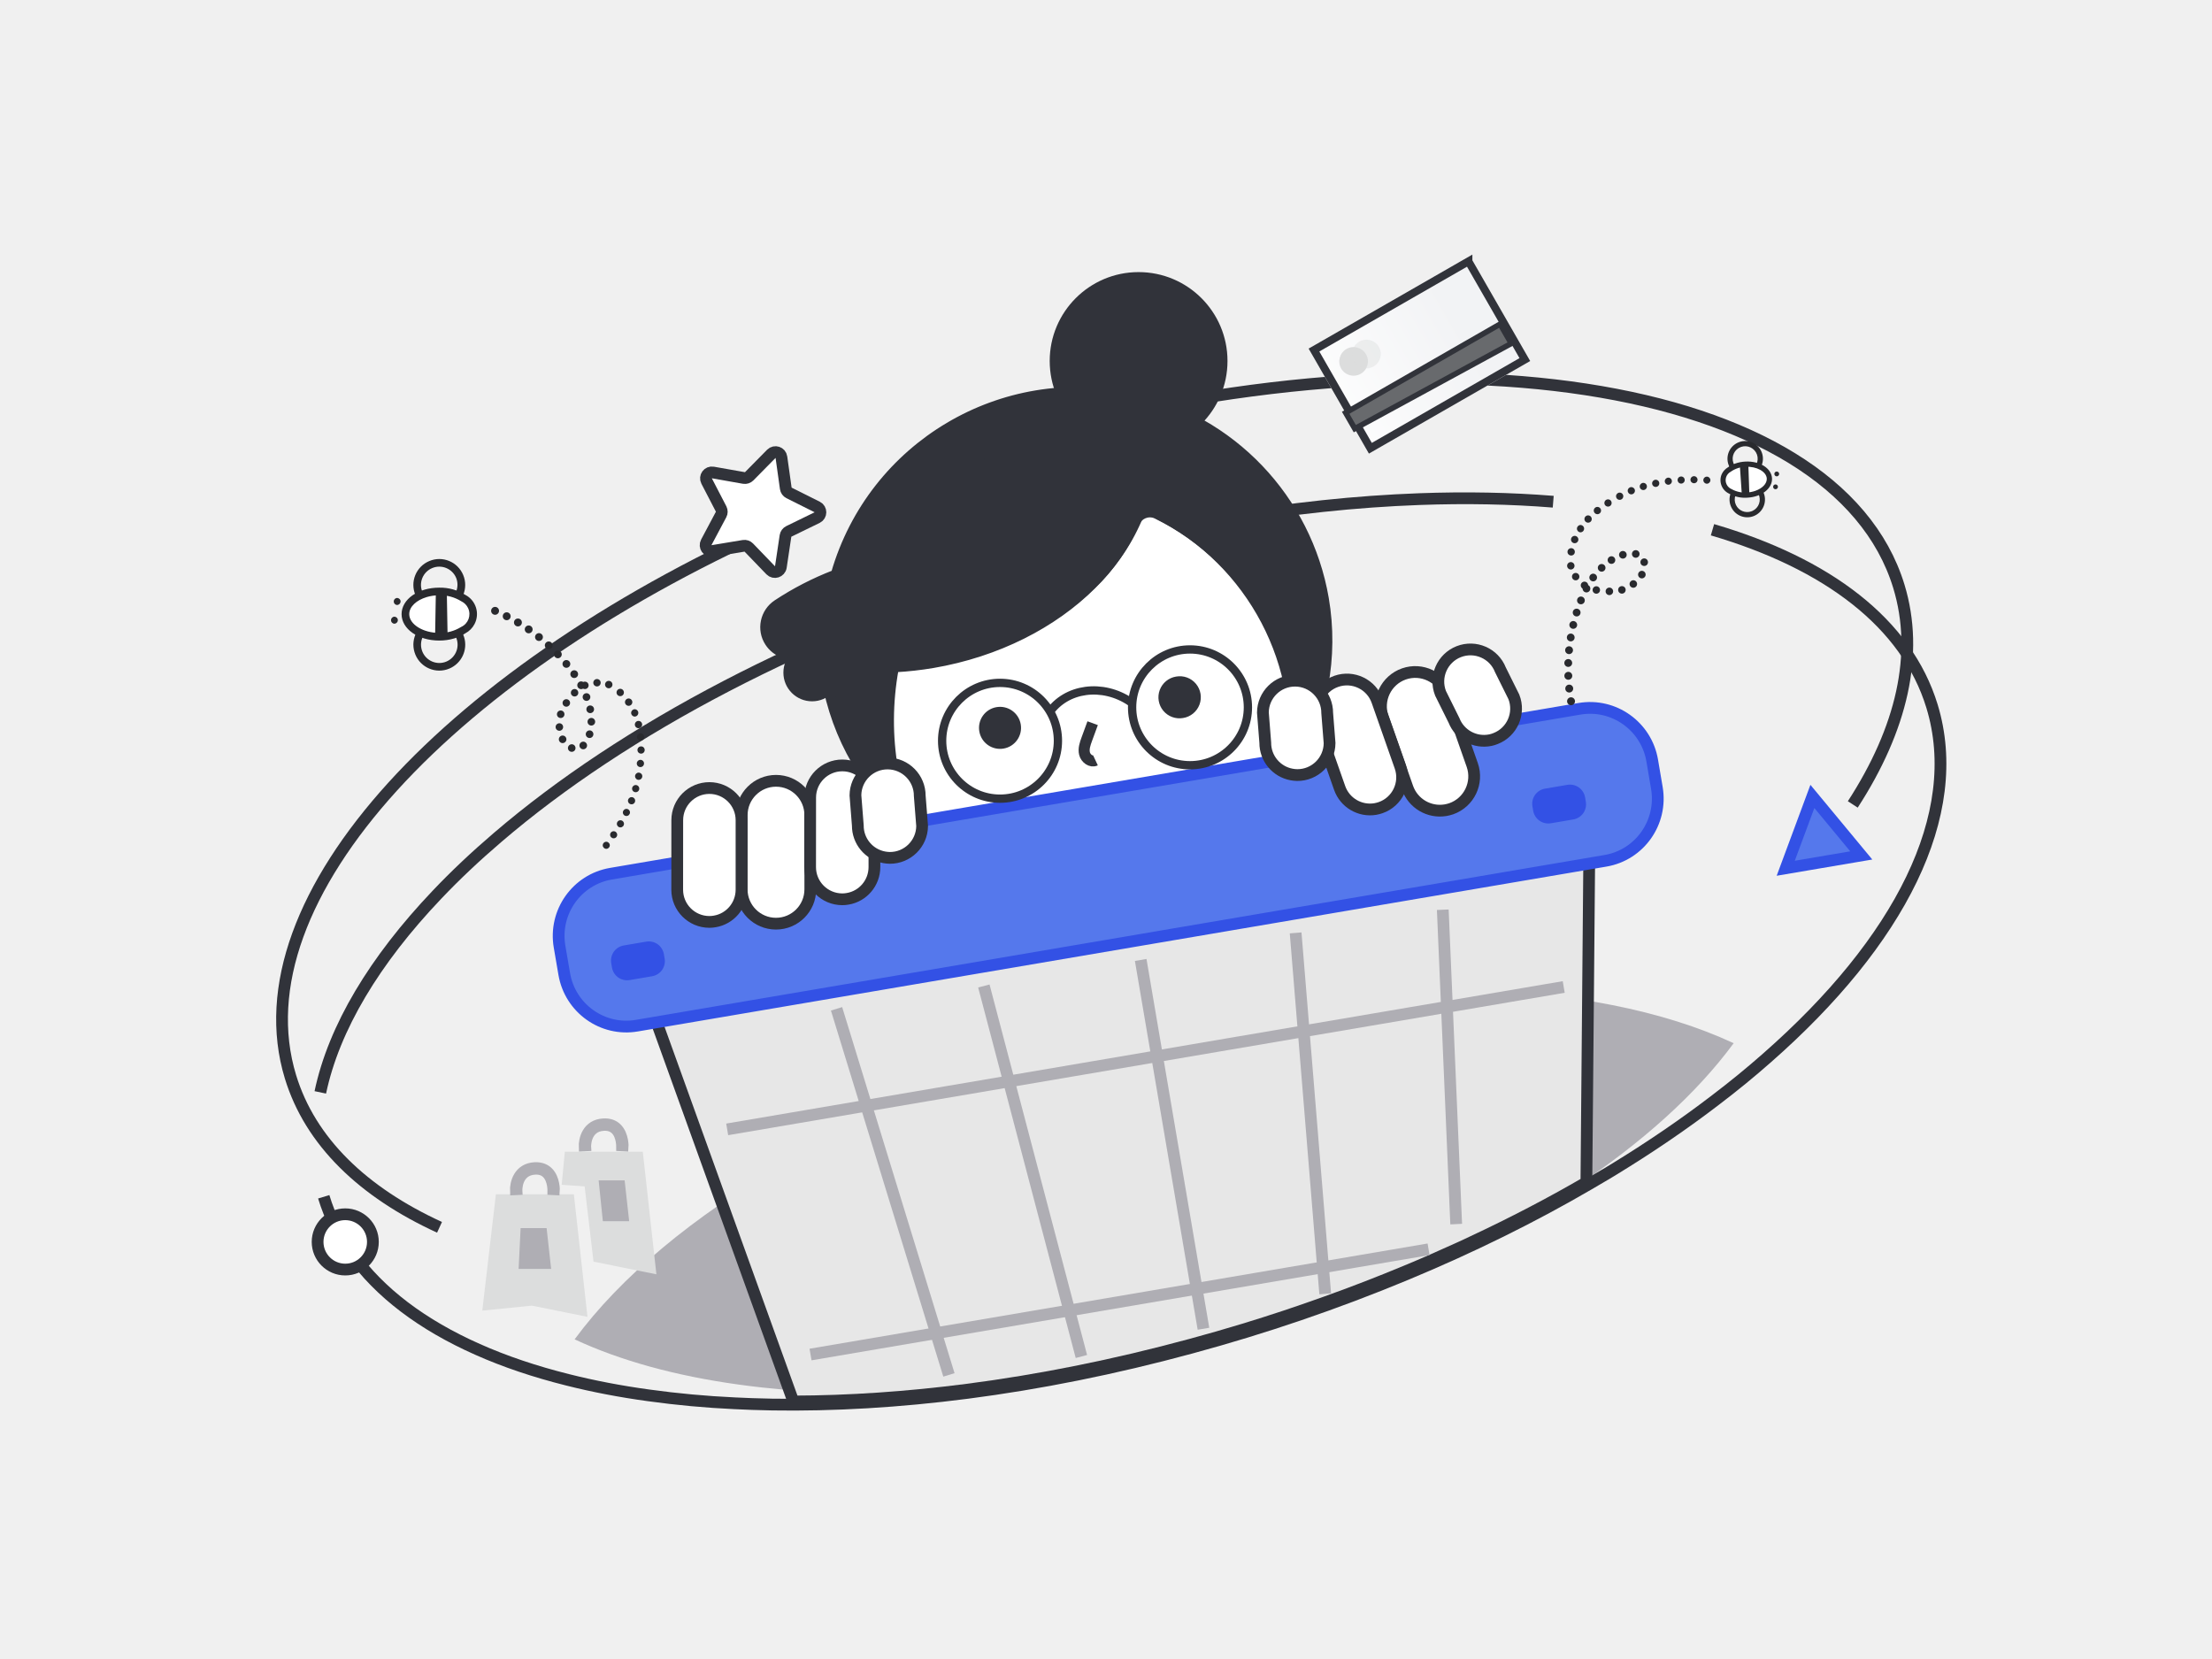
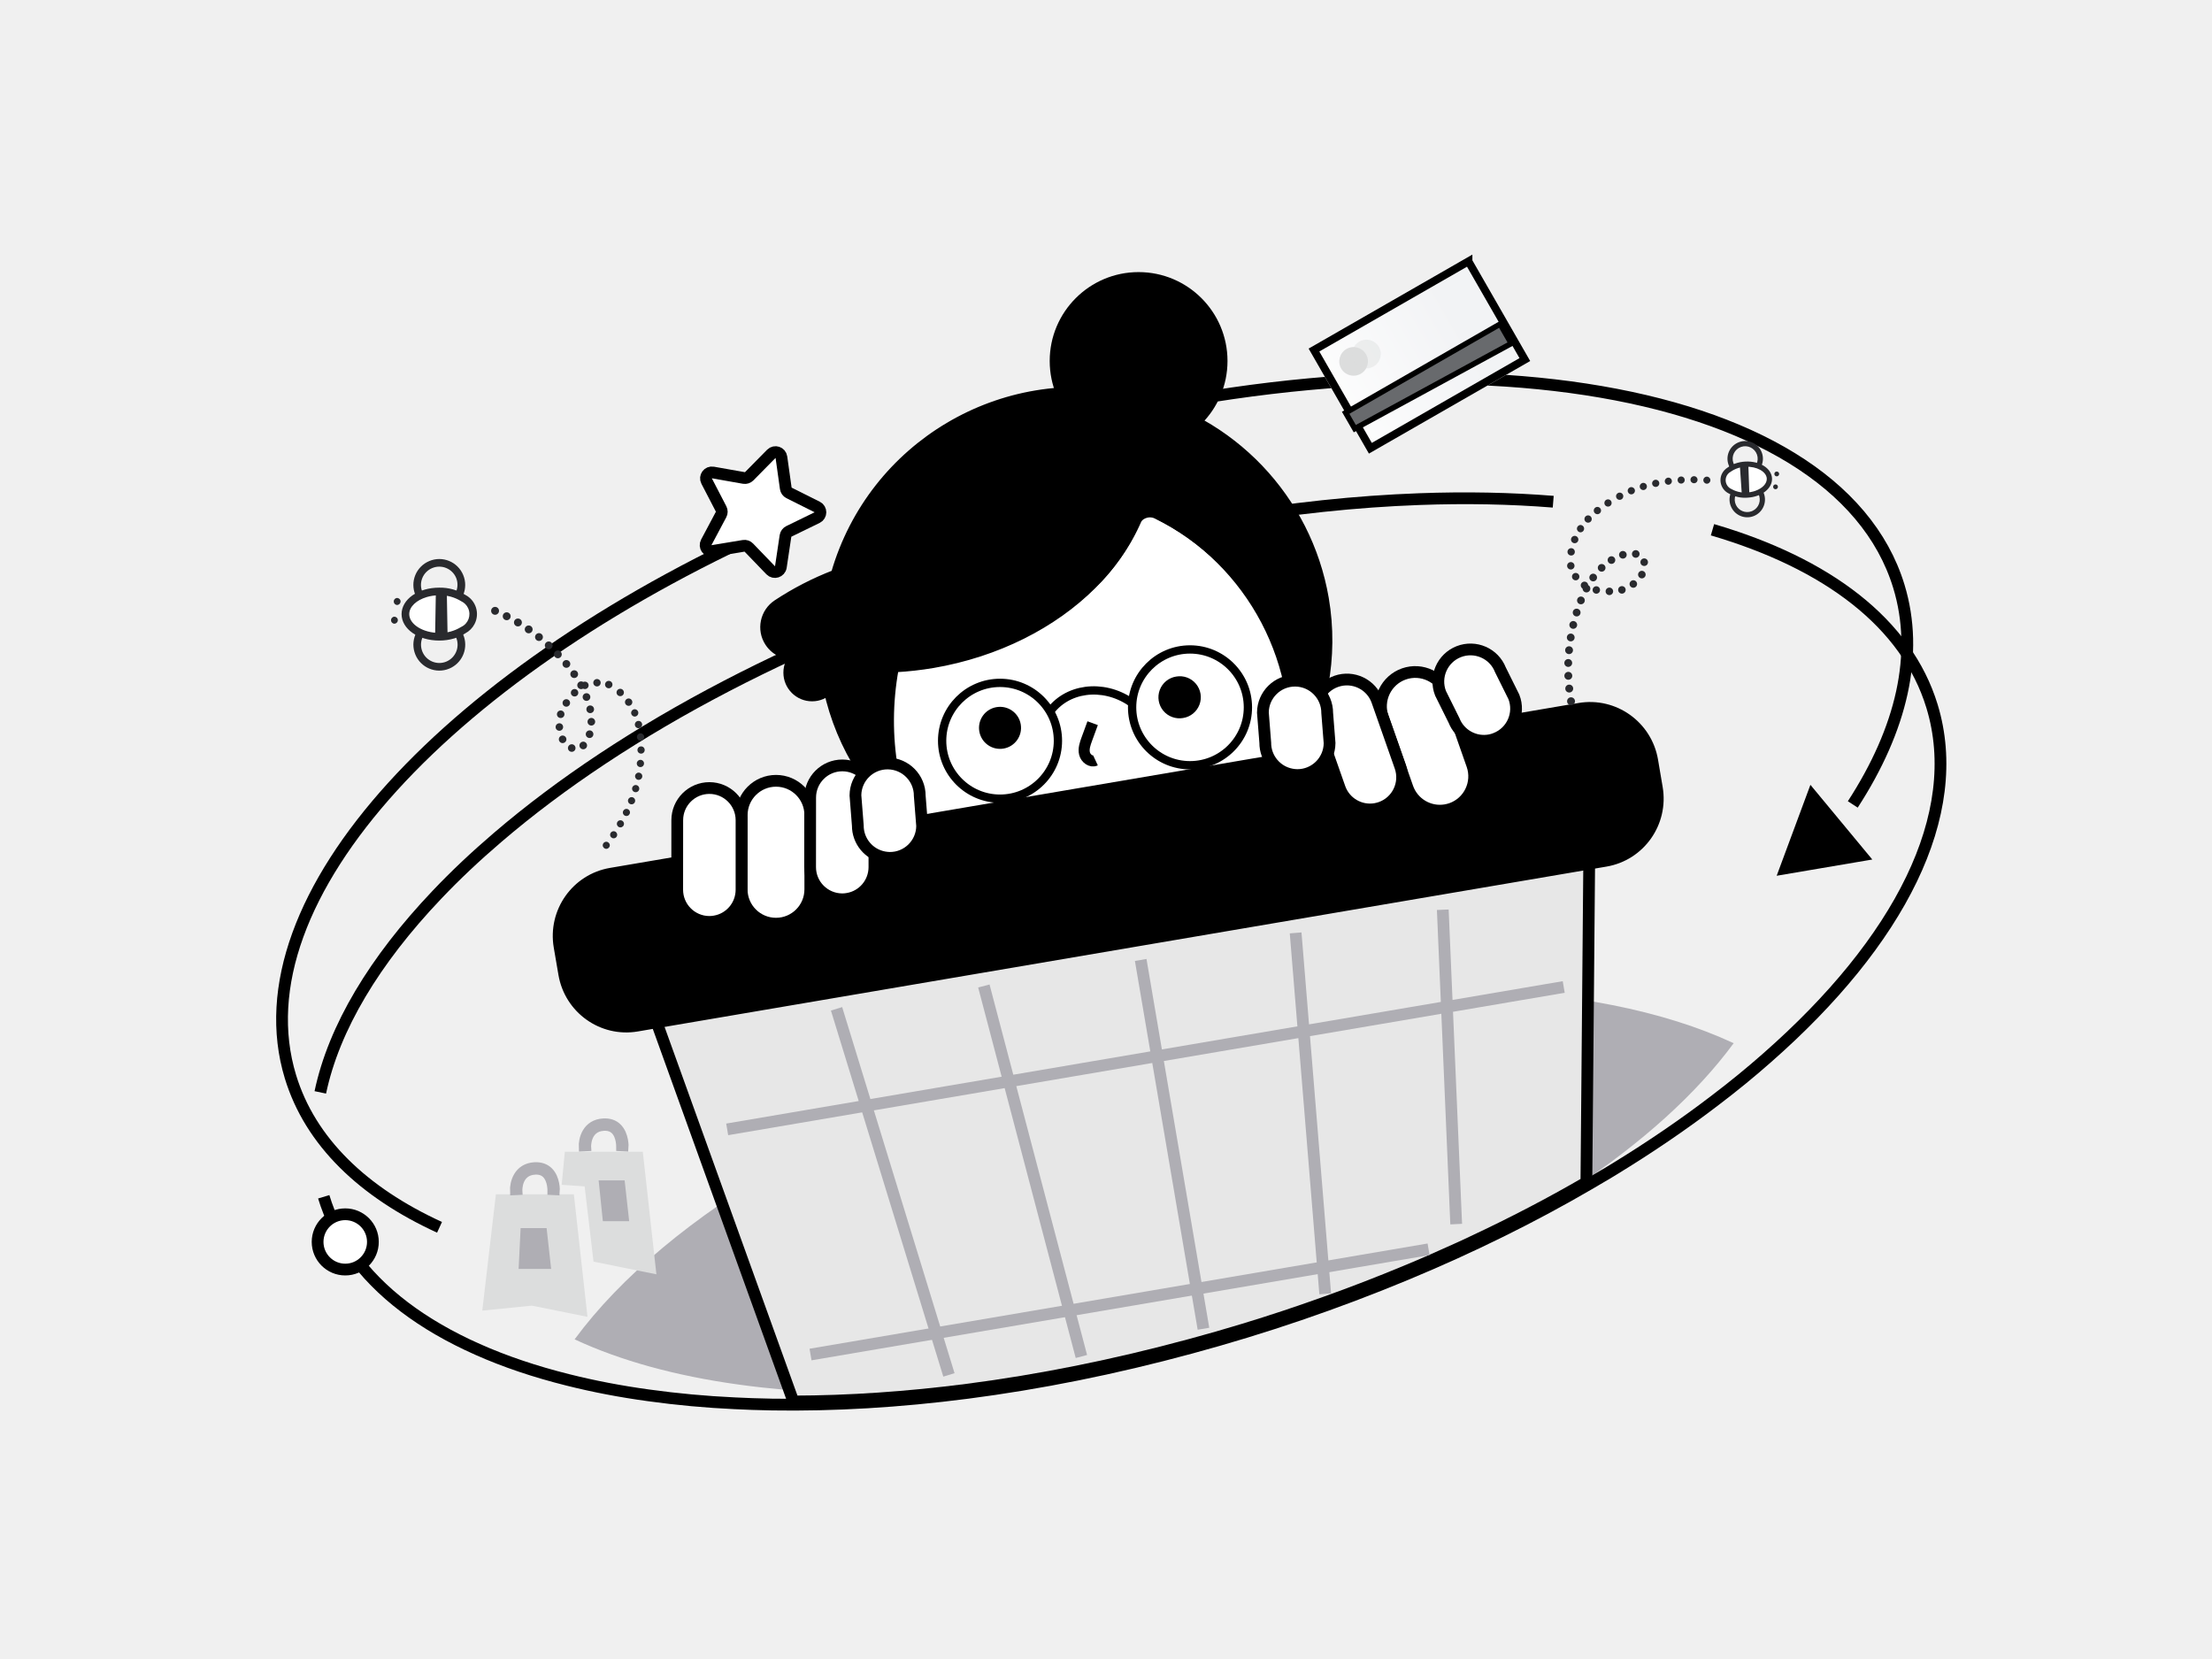
<svg xmlns="http://www.w3.org/2000/svg" viewBox="0 0 400 300" fill="none">
  <path fill-rule="evenodd" clip-rule="evenodd" d="M166.771 251.675c-5.22.25-10.3.3-15.23.15-4.73-.13-9.31-.44-13.71-.92-1.47-.16-2.9-.34-4.33-.54-11.33-1.57-21.35-4.32-29.59-8.17 16.53-22.49 52.69-44.01 97.47-55.45 44.79-11.44 86.83-9.9 112.12 1.9-6.65 9.05-16.47 17.95-28.77 26.09-3.69 2.45-7.62 4.84-11.75 7.13-5.24 2.92-10.8 5.7-16.66 8.31-12.27 5.49-25.84 10.23-40.29 13.92-17.07 4.36-33.76 6.84-49.26 7.58Z" fill="#AFAEB4" />
  <path fill-rule="evenodd" clip-rule="evenodd" d="M266.27 224.554c-.97.47-1.95.92-2.94 1.36-2.96 1.35-5.97 2.67-9.04 3.94-4.76 1.98-9.65 3.88-14.65 5.66-4.79 1.72-9.68 3.35-14.67 4.87-3.23.98-6.45 1.91-9.65 2.77-13.8 3.75-27.36 6.45-40.38 8.14-10.93 1.41-21.49 2.12-31.48 2.14l-27.17-75.38c-1.73-4.8 2.93-9.79 10.43-11.07l147.21-25.06c7.51-1.28 13.56 1.9 13.51 6.99l-.57 64.9c-6.49 3.77-13.37 7.36-20.6 10.74Z" fill="#E7E7E7" />
-   <path d="M263.33 225.914c.99-.44 1.97-.89 2.94-1.36 7.23-3.38 14.11-6.97 20.6-10.74l.57-64.9c.05-5.09-6-8.27-13.51-6.99l-147.21 25.06c-7.5 1.28-12.16 6.27-10.43 11.07l27.17 75.38c9.99-.02 20.55-.73 31.48-2.14 13.02-1.69 26.58-4.39 40.38-8.14 3.2-.86 6.42-1.79 9.65-2.77 4.99-1.52 9.88-3.15 14.67-4.87 5-1.78 9.89-3.68 14.65-5.66 3.07-1.27 6.08-2.59 9.04-3.94Z" stroke="#31333A" stroke-width="2.126" />
+   <path d="M263.33 225.914c.99-.44 1.97-.89 2.94-1.36 7.23-3.38 14.11-6.97 20.6-10.74l.57-64.9c.05-5.09-6-8.27-13.51-6.99l-147.21 25.06c-7.5 1.28-12.16 6.27-10.43 11.07l27.17 75.38c9.99-.02 20.55-.73 31.48-2.14 13.02-1.69 26.58-4.39 40.38-8.14 3.2-.86 6.42-1.79 9.65-2.77 4.99-1.52 9.88-3.15 14.67-4.87 5-1.78 9.89-3.68 14.65-5.66 3.07-1.27 6.08-2.59 9.04-3.94Z" stroke="#000000" stroke-width="2.126" />
  <path d="m151.275 182.426 20.32 66.2M263.331 221.358l-.04-.79-2.39-56.06M177.911 178.296l17.64 67M239.641 233.967l-.51-6.19-4.84-59.08M206.275 173.59l11.35 66.69M131.5 204.227l151.27-25.75" stroke="#AFAEB4" stroke-width="2.126" />
  <path d="m258.331 225.912-19.2 3.27-92.56 15.76" stroke="#AFAEB4" stroke-width="2.126" />
-   <path d="M176.931 81.466c.75-.22 1.49-.45 2.24-.67 79.45-23.62 152.7-12.48 164.2 25.22 3.74 12.27.49 25.85-8.33 39.45M79.48 221.936c-13.84-6.34-23.37-15.49-26.95-27.21-9.88-32.4 29.02-73.97 90.37-100.73" stroke="#31333A" stroke-width="2.126" />
-   <path d="M57.922 197.536c2.46-11.69 9.82-23.9 21.1-35.75 3.31-3.49 6.98-6.95 10.96-10.35 11.4-9.77 25.39-19.07 41.38-27.38 15.5-8.07 32.87-15.19 51.57-20.9 25.8-7.87 51.01-12.07 73.72-12.9 8.45-.31 16.55-.15 24.22.47M309.672 95.797c20.71 6.07 35.11 16.87 39.7 31.91 5.98 19.62-5.91 42.59-29.84 63.59-2.9 2.56-5.99 5.09-9.24 7.56-5.7 4.37-11.91 8.61-18.58 12.68l-1.44.87-.03.01c-.96.58-1.93 1.15-2.92 1.72-10.1 5.89-21.17 11.37-33.03 16.3a316.644 316.644 0 0 1-38.97 13.3c-13.8 3.75-27.36 6.45-40.38 8.14-12.36 1.6-24.24 2.29-35.37 2.11-.12 0-.23 0-.34-.01-2.16-.04-4.3-.11-6.4-.22a170.912 170.912 0 0 1-15.52-1.43c-5.13-.7-10.02-1.64-14.63-2.8-5.92-1.48-11.4-3.32-16.33-5.52-9.94-4.41-17.73-10.23-22.78-17.38-2.22-3.15-3.92-6.55-5.03-10.21" stroke="#31333A" stroke-width="2.126" />
-   <path fill-rule="evenodd" clip-rule="evenodd" d="m336.577 154.688-13.66 2.32 4.82-12.99 8.84 10.67Z" fill="#5578EC" />
-   <path d="m322.917 157.008 13.66-2.32-8.84-10.67-4.82 12.99Z" stroke="#3351E5" stroke-width="2.126" />
+   <path d="M176.931 81.466c.75-.22 1.49-.45 2.24-.67 79.45-23.62 152.7-12.48 164.2 25.22 3.74 12.27.49 25.85-8.33 39.45M79.48 221.936c-13.84-6.34-23.37-15.49-26.95-27.21-9.88-32.4 29.02-73.97 90.37-100.73" stroke="#000000" stroke-width="2.126" />
+   <path d="M57.922 197.536c2.46-11.69 9.82-23.9 21.1-35.75 3.31-3.49 6.98-6.95 10.96-10.35 11.4-9.77 25.39-19.07 41.38-27.38 15.5-8.07 32.87-15.19 51.57-20.9 25.8-7.87 51.01-12.07 73.72-12.9 8.45-.31 16.55-.15 24.22.47M309.672 95.797c20.71 6.07 35.11 16.87 39.7 31.91 5.98 19.62-5.91 42.59-29.84 63.59-2.9 2.56-5.99 5.09-9.24 7.56-5.7 4.37-11.91 8.61-18.58 12.68l-1.44.87-.03.01c-.96.58-1.93 1.15-2.92 1.72-10.1 5.89-21.17 11.37-33.03 16.3a316.644 316.644 0 0 1-38.97 13.3c-13.8 3.75-27.36 6.45-40.38 8.14-12.36 1.6-24.24 2.29-35.37 2.11-.12 0-.23 0-.34-.01-2.16-.04-4.3-.11-6.4-.22a170.912 170.912 0 0 1-15.52-1.43c-5.13-.7-10.02-1.64-14.63-2.8-5.92-1.48-11.4-3.32-16.33-5.52-9.94-4.41-17.73-10.23-22.78-17.38-2.22-3.15-3.92-6.55-5.03-10.21" stroke="#000000" stroke-width="2.126" />
+   <path fill-rule="evenodd" clip-rule="evenodd" d="m336.577 154.688-13.66 2.32 4.82-12.99 8.84 10.67Z" fill="#000" />
+   <path d="m322.917 157.008 13.66-2.32-8.84-10.67-4.82 12.99Z" stroke="#000000" stroke-width="2.126" />
  <path fill-rule="evenodd" clip-rule="evenodd" d="M142.644 96.093c-.32.16-.54.46-.6.81l-.84 5.62c-.14.89-1.23 1.23-1.85.59l-3.94-4.09c-.25-.26-.6-.38-.95-.32l-5.61.93c-.89.15-1.55-.78-1.13-1.57l2.67-5.02c.17-.31.17-.68.01-1l-2.62-5.05c-.41-.79.26-1.71 1.14-1.55l5.6.99c.35.06.71-.06.96-.31l3.99-4.05c.63-.63 1.71-.28 1.83.61l.79 5.63c.05.35.27.66.59.82l5.08 2.54c.8.4.79 1.54-.01 1.93l-5.11 2.49Z" fill="#fff" />
-   <path d="M142.044 96.903c.06-.35.28-.65.6-.81l5.11-2.49c.8-.39.81-1.53.01-1.93l-5.08-2.54c-.32-.16-.54-.47-.59-.82l-.79-5.63c-.12-.89-1.2-1.24-1.83-.61l-3.99 4.05c-.25.25-.61.37-.96.31l-5.6-.99c-.88-.16-1.55.76-1.14 1.55l2.62 5.05c.16.32.16.69-.01 1l-2.67 5.02c-.42.79.24 1.72 1.13 1.57l5.61-.93c.35-.06.7.06.95.32l3.94 4.09c.62.64 1.71.3 1.85-.59l.84-5.62Z" stroke="#31333A" stroke-width="2.126" />
+   <path d="M142.044 96.903c.06-.35.28-.65.6-.81l5.11-2.49c.8-.39.81-1.53.01-1.93l-5.08-2.54c-.32-.16-.54-.47-.59-.82l-.79-5.63c-.12-.89-1.2-1.24-1.83-.61l-3.99 4.05c-.25.25-.61.37-.96.31l-5.6-.99c-.88-.16-1.55.76-1.14 1.55l2.62 5.05c.16.32.16.69-.01 1l-2.67 5.02c-.42.79.24 1.72 1.13 1.57l5.61-.93c.35-.06.7.06.95.32l3.94 4.09c.62.64 1.71.3 1.85-.59l.84-5.62Z" stroke="#000000" stroke-width="2.126" />
  <path fill-rule="evenodd" clip-rule="evenodd" d="M62.432 219.577c-2.76 0-5 2.24-5 5s2.24 5 5 5 5-2.24 5-5-2.24-5-5-5Z" fill="#fff" />
-   <path d="M62.432 219.577c-2.76 0-5 2.24-5 5s2.24 5 5 5 5-2.24 5-5-2.24-5-5-5Z" stroke="#31333A" stroke-width="2.126" />
+   <path d="M62.432 219.577c-2.76 0-5 2.24-5 5s2.24 5 5 5 5-2.24 5-5-2.24-5-5-5Z" stroke="#000000" stroke-width="2.126" />
  <path fill-rule="evenodd" clip-rule="evenodd" d="M205.859 92.823c.01-.04.02-.06.04-.1.33-.73 1.2-1.04 1.94-.7 17.56 8.05 28.06 26.36 26.15 45.55-6.09 11.18-17.65 19.75-31.93 22.18-3.82.65-7.59.82-11.26.56-.56-.04-1.11-.09-1.66-.15-.04 0-.09-.01-.13-.01-10.15-1.22-19.46-5.83-26.54-12.81-.1-.1-.19-.2-.28-.29-4.95-5.29-8.41-11.89-9.68-19.35a37 37 0 0 1-.49-7.69c5.5.63 11.06.47 16.52-.48 11.82-2.02 21.98-7.29 28.99-14.26 3.62-3.52 6.46-7.76 8.33-12.45Z" fill="#fff" />
-   <path d="M205.899 92.723c-.02.04-.03.06-.04.1a35.928 35.928 0 0 1-8.33 12.45c-7.01 6.97-17.17 12.24-28.99 14.26-5.46.95-11.02 1.11-16.52.48a37 37 0 0 0 .49 7.69c1.27 7.46 4.73 14.06 9.68 19.35.09.09.18.19.28.29 7.08 6.98 16.39 11.59 26.54 12.81.04 0 .09.01.13.01.55.06 1.1.11 1.66.15 3.67.26 7.44.09 11.26-.56 14.28-2.43 25.84-11 31.93-22.18 1.91-19.19-8.59-37.5-26.15-45.55-.74-.34-1.61-.03-1.94.7Z" stroke="#31333A" stroke-width="2.126" />
-   <path fill-rule="evenodd" clip-rule="evenodd" d="M209.077 93.33c-.05-.02-.089-.05-.139-.07a2.577 2.577 0 0 0-3.371 1.37 36.3 36.3 0 0 1-7.92 11.42c-7.01 6.97-17.16 12.25-28.97 14.26-2.219.37-4.45.62-6.69.75a51.939 51.939 0 0 0-.09 18.02c.64 3.77 1.69 7.46 3.13 11.01a45.004 45.004 0 0 1-16-27.44c-.13-.79-.24-1.58-.33-2.38-1.12-.2-2.23-.43-3.31-.7-1.32-.33-2.61-.71-3.87-1.14a5.323 5.323 0 0 1-2.67-2.1c-1.61-2.45-.92-5.75 1.53-7.36 3.27-2.16 6.77-3.96 10.42-5.37 6.74-23.24 30.361-37.26 53.981-32.04 18.04 3.96 31.88 18.45 35.009 36.64a44.97 44.97 0 0 1-5.71 30.65c2.081-18.92-7.919-37.12-25-45.52Z" fill="#31333A" />
-   <path d="M208.938 93.26c.05.02.089.05.139.07 17.08 8.4 27.08 26.6 25 45.52a44.97 44.97 0 0 0 5.71-30.65c-3.13-18.19-16.969-32.68-35.009-36.64-23.62-5.22-47.241 8.8-53.981 32.04a54.638 54.638 0 0 0-10.42 5.37c-2.45 1.61-3.14 4.91-1.53 7.36.64.98 1.58 1.71 2.67 2.1 1.26.43 2.55.81 3.87 1.14 1.08.27 2.19.5 3.31.7.09.8.2 1.59.33 2.38a45.004 45.004 0 0 0 16 27.44 52.794 52.794 0 0 1-3.13-11.01c-1.02-5.96-.99-12.06.09-18.02 2.24-.13 4.47-.38 6.69-.75 11.811-2.01 21.96-7.29 28.97-14.26 3.35-3.26 6.04-7.14 7.92-11.42a2.577 2.577 0 0 1 3.371-1.37Z" stroke="#31333A" />
-   <path d="M198.634 149.629c-.2-1.17.79-2.32 2.22-2.56 1.42-.25 2.74.51 2.94 1.68" stroke="#31333A" stroke-width="2.126" />
-   <path d="M188.666 81.06c-23.669 4.029-39.855 24.911-36.156 46.639 3.698 21.727 25.881 36.078 49.55 32.049 23.67-4.029 39.855-24.911 36.157-46.638-3.699-21.728-25.881-36.079-49.551-32.05Z" stroke="#31333A" stroke-width="2.126" />
-   <path fill-rule="evenodd" clip-rule="evenodd" d="M213.951 129.837a3.8 3.8 0 1 0-1.275-7.492 3.8 3.8 0 1 0 1.275 7.492ZM181.474 135.365a3.798 3.798 0 0 0 3.108-4.383 3.799 3.799 0 0 0-4.384-3.109 3.798 3.798 0 0 0-3.108 4.384 3.797 3.797 0 0 0 4.384 3.108Z" fill="#31333A" />
-   <path d="m197.586 130.776-1.06 2.89c-.31.84-.62 1.74-.41 2.6.21.87 1.17 1.61 1.98 1.23" stroke="#31333A" stroke-width="2" />
-   <path fill-rule="evenodd" clip-rule="evenodd" d="m290.313 155.661-175.15 29.81c-6.19 1.06-12.07-3.13-13.13-9.35l-.85-4.96c-1.05-6.22 3.11-12.12 9.31-13.17l175.14-29.82c6.2-1.05 12.08 3.14 13.14 9.36l.84 4.95c1.06 6.23-3.1 12.13-9.3 13.18Z" fill="#5578EC" />
-   <path d="m115.163 185.471 175.15-29.81c6.2-1.05 10.36-6.95 9.3-13.18l-.84-4.95c-1.06-6.22-6.94-10.41-13.14-9.36l-175.14 29.82c-6.2 1.05-10.36 6.95-9.31 13.17l.85 4.96c1.06 6.22 6.94 10.41 13.13 9.35Z" stroke="#3351E5" stroke-width="2.126" />
+   <path d="M205.899 92.723c-.02.04-.03.06-.04.1a35.928 35.928 0 0 1-8.33 12.45c-7.01 6.97-17.17 12.24-28.99 14.26-5.46.95-11.02 1.11-16.52.48a37 37 0 0 0 .49 7.69c1.27 7.46 4.73 14.06 9.68 19.35.09.09.18.19.28.29 7.08 6.98 16.39 11.59 26.54 12.81.04 0 .09.01.13.01.55.06 1.1.11 1.66.15 3.67.26 7.44.09 11.26-.56 14.28-2.43 25.84-11 31.93-22.18 1.91-19.19-8.59-37.5-26.15-45.55-.74-.34-1.61-.03-1.94.7Z" stroke="#000000" stroke-width="2.126" />
+   <path fill-rule="evenodd" clip-rule="evenodd" d="M209.077 93.33c-.05-.02-.089-.05-.139-.07a2.577 2.577 0 0 0-3.371 1.37 36.3 36.3 0 0 1-7.92 11.42c-7.01 6.97-17.16 12.25-28.97 14.26-2.219.37-4.45.62-6.69.75a51.939 51.939 0 0 0-.09 18.02c.64 3.77 1.69 7.46 3.13 11.01a45.004 45.004 0 0 1-16-27.44c-.13-.79-.24-1.58-.33-2.38-1.12-.2-2.23-.43-3.31-.7-1.32-.33-2.61-.71-3.87-1.14a5.323 5.323 0 0 1-2.67-2.1c-1.61-2.45-.92-5.75 1.53-7.36 3.27-2.16 6.77-3.96 10.42-5.37 6.74-23.24 30.361-37.26 53.981-32.04 18.04 3.96 31.88 18.45 35.009 36.64a44.97 44.97 0 0 1-5.71 30.65c2.081-18.92-7.919-37.12-25-45.52Z" fill="#000000" />
+   <path d="M208.938 93.26c.05.02.089.05.139.07 17.08 8.4 27.08 26.6 25 45.52a44.97 44.97 0 0 0 5.71-30.65c-3.13-18.19-16.969-32.68-35.009-36.64-23.62-5.22-47.241 8.8-53.981 32.04a54.638 54.638 0 0 0-10.42 5.37c-2.45 1.61-3.14 4.91-1.53 7.36.64.98 1.58 1.71 2.67 2.1 1.26.43 2.55.81 3.87 1.14 1.08.27 2.19.5 3.31.7.09.8.2 1.59.33 2.38a45.004 45.004 0 0 0 16 27.44 52.794 52.794 0 0 1-3.13-11.01c-1.02-5.96-.99-12.06.09-18.02 2.24-.13 4.47-.38 6.69-.75 11.811-2.01 21.96-7.29 28.97-14.26 3.35-3.26 6.04-7.14 7.92-11.42a2.577 2.577 0 0 1 3.371-1.37Z" stroke="#000000" />
+   <path d="M198.634 149.629c-.2-1.17.79-2.32 2.22-2.56 1.42-.25 2.74.51 2.94 1.68" stroke="#000000" stroke-width="2.126" />
+   <path d="M188.666 81.06c-23.669 4.029-39.855 24.911-36.156 46.639 3.698 21.727 25.881 36.078 49.55 32.049 23.67-4.029 39.855-24.911 36.157-46.638-3.699-21.728-25.881-36.079-49.551-32.05Z" stroke="#000000" stroke-width="2.126" />
+   <path fill-rule="evenodd" clip-rule="evenodd" d="M213.951 129.837a3.8 3.8 0 1 0-1.275-7.492 3.8 3.8 0 1 0 1.275 7.492ZM181.474 135.365a3.798 3.798 0 0 0 3.108-4.383 3.799 3.799 0 0 0-4.384-3.109 3.798 3.798 0 0 0-3.108 4.384 3.797 3.797 0 0 0 4.384 3.108Z" fill="#000000" />
+   <path d="m197.586 130.776-1.06 2.89c-.31.84-.62 1.74-.41 2.6.21.87 1.17 1.61 1.98 1.23" stroke="#000000" stroke-width="2" />
+   <path fill-rule="evenodd" clip-rule="evenodd" d="m290.313 155.661-175.15 29.81c-6.19 1.06-12.07-3.13-13.13-9.35l-.85-4.96c-1.05-6.22 3.11-12.12 9.31-13.17l175.14-29.82c6.2-1.05 12.08 3.14 13.14 9.36l.84 4.95c1.06 6.23-3.1 12.13-9.3 13.18Z" fill="#000" />
+   <path d="m115.163 185.471 175.15-29.81c6.2-1.05 10.36-6.95 9.3-13.18l-.84-4.95c-1.06-6.22-6.94-10.41-13.14-9.36l-175.14 29.82c-6.2 1.05-10.36 6.95-9.31 13.17l.85 4.96c1.06 6.22 6.94 10.41 13.13 9.35Z" stroke="#000000" stroke-width="2.126" />
  <path fill-rule="evenodd" clip-rule="evenodd" d="M140.328 141.195c3.43 0 6.2 2.78 6.2 6.21v13.42c-.01 3.07-2.23 5.62-5.16 6.11a6.205 6.205 0 0 1-7.25-6.11l.01-13.43c0-3.42 2.78-6.2 6.2-6.2Z" fill="#fff" />
-   <path d="M146.528 147.405c0-3.43-2.77-6.21-6.2-6.21-3.42 0-6.2 2.78-6.2 6.2l-.01 13.43a6.205 6.205 0 0 0 12.41 0v-13.42Z" stroke="#31333A" stroke-width="2.126" />
+   <path d="M146.528 147.405c0-3.43-2.77-6.21-6.2-6.21-3.42 0-6.2 2.78-6.2 6.2l-.01 13.43a6.205 6.205 0 0 0 12.41 0v-13.42Z" stroke="#000000" stroke-width="2.126" />
  <path fill-rule="evenodd" clip-rule="evenodd" d="M152.314 138.411c3.21 0 5.81 2.6 5.81 5.81v12.59c-.01 2.87-2.09 5.26-4.83 5.72-.33.06-.65.09-.99.09a5.823 5.823 0 0 1-5.81-5.82l.01-12.58c0-3.21 2.61-5.81 5.81-5.81Z" fill="#fff" />
-   <path d="M158.124 144.221c0-3.21-2.6-5.81-5.81-5.81-3.2 0-5.81 2.6-5.81 5.81l-.01 12.58c0 3.21 2.6 5.81 5.81 5.82.34 0 .66-.03.99-.09 2.74-.46 4.82-2.85 4.83-5.72v-12.59Z" stroke="#31333A" stroke-width="2.126" />
+   <path d="M158.124 144.221c0-3.21-2.6-5.81-5.81-5.81-3.2 0-5.81 2.6-5.81 5.81l-.01 12.58c0 3.21 2.6 5.81 5.81 5.82.34 0 .66-.03.99-.09 2.74-.46 4.82-2.85 4.83-5.72v-12.59Z" stroke="#000000" stroke-width="2.126" />
  <path fill-rule="evenodd" clip-rule="evenodd" d="M128.28 142.502c3.21 0 5.81 2.61 5.81 5.81v12.59c-.01 2.87-2.09 5.26-4.83 5.72-.33.06-.65.09-.99.09a5.823 5.823 0 0 1-5.81-5.82l.01-12.58c0-3.21 2.61-5.81 5.81-5.81Z" fill="#fff" />
-   <path d="M134.09 148.312c0-3.2-2.6-5.81-5.81-5.81-3.2 0-5.81 2.6-5.81 5.81l-.01 12.58c0 3.21 2.6 5.81 5.81 5.82.34 0 .66-.03.99-.09 2.74-.46 4.82-2.85 4.83-5.72v-12.59Z" stroke="#31333A" stroke-width="2.126" />
+   <path d="M134.09 148.312c0-3.2-2.6-5.81-5.81-5.81-3.2 0-5.81 2.6-5.81 5.81l-.01 12.58c0 3.21 2.6 5.81 5.81 5.82.34 0 .66-.03.99-.09 2.74-.46 4.82-2.85 4.83-5.72v-12.59Z" stroke="#000000" stroke-width="2.126" />
  <path fill-rule="evenodd" clip-rule="evenodd" d="M266.231 138.338a6.216 6.216 0 0 1-3.8 7.91c-.34.11-.68.2-1.02.26a6.21 6.21 0 0 1-6.89-4.06l-4.45-12.67a6.216 6.216 0 0 1 3.8-7.91c3.23-1.13 6.77.57 7.91 3.8l4.45 12.67Z" fill="#fff" />
-   <path d="M262.431 146.248a6.216 6.216 0 0 0 3.8-7.91l-4.45-12.67a6.216 6.216 0 0 0-7.91-3.8 6.216 6.216 0 0 0-3.8 7.91l4.45 12.67a6.21 6.21 0 0 0 6.89 4.06c.34-.06.68-.15 1.02-.26Z" stroke="#31333A" stroke-width="2.126" />
+   <path d="M262.431 146.248a6.216 6.216 0 0 0 3.8-7.91l-4.45-12.67a6.216 6.216 0 0 0-7.91-3.8 6.216 6.216 0 0 0-3.8 7.91l4.45 12.67a6.21 6.21 0 0 0 6.89 4.06c.34-.06.68-.15 1.02-.26Z" stroke="#000000" stroke-width="2.126" />
  <path fill-rule="evenodd" clip-rule="evenodd" d="M253.221 138.637c1.06 3.03-.53 6.35-3.56 7.41-.32.11-.64.19-.96.25-2.74.46-5.5-1.1-6.45-3.81l-4.17-11.87c-1.06-3.03.53-6.35 3.56-7.41 3.02-1.06 6.35.53 7.41 3.56l4.17 11.87Z" fill="#fff" />
-   <path d="M249.661 146.047c3.03-1.06 4.62-4.38 3.56-7.41l-4.17-11.87c-1.06-3.03-4.39-4.62-7.41-3.56-3.03 1.06-4.62 4.38-3.56 7.41l4.17 11.87a5.822 5.822 0 0 0 6.45 3.81c.32-.06.64-.14.96-.25Z" stroke="#31333A" stroke-width="2.126" />
+   <path d="M249.661 146.047c3.03-1.06 4.62-4.38 3.56-7.41l-4.17-11.87c-1.06-3.03-4.39-4.62-7.41-3.56-3.03 1.06-4.62 4.38-3.56 7.41l4.17 11.87a5.822 5.822 0 0 0 6.45 3.81c.32-.06.64-.14.96-.25Z" stroke="#000000" stroke-width="2.126" />
  <path fill-rule="evenodd" clip-rule="evenodd" d="M240.431 134.387a5.824 5.824 0 0 1-5.86 5.77c-.34-.01-.66-.04-.99-.1a5.818 5.818 0 0 1-4.78-5.76l-.43-5.45a5.809 5.809 0 0 1 5.86-5.76 5.83 5.83 0 0 1 5.77 5.86l.43 5.44Z" fill="#fff" />
-   <path d="M234.571 140.157c3.21.02 5.83-2.56 5.86-5.77l-.43-5.44a5.83 5.83 0 0 0-5.77-5.86 5.809 5.809 0 0 0-5.86 5.76l.43 5.45a5.818 5.818 0 0 0 4.78 5.76c.33.06.65.09.99.1Z" stroke="#31333A" stroke-width="2.126" />
+   <path d="M234.571 140.157c3.21.02 5.83-2.56 5.86-5.77l-.43-5.44a5.83 5.83 0 0 0-5.77-5.86 5.809 5.809 0 0 0-5.86 5.76l.43 5.45a5.818 5.818 0 0 0 4.78 5.76c.33.06.65.09.99.1Z" stroke="#000000" stroke-width="2.126" />
  <path fill-rule="evenodd" clip-rule="evenodd" d="M166.75 149.362a5.824 5.824 0 0 1-5.86 5.77c-.34-.01-.67-.04-.99-.1a5.818 5.818 0 0 1-4.78-5.76l-.43-5.45a5.809 5.809 0 0 1 5.86-5.76 5.83 5.83 0 0 1 5.77 5.86l.43 5.44Z" fill="#fff" />
-   <path d="M160.89 155.132c3.21.02 5.83-2.56 5.86-5.77l-.43-5.44a5.83 5.83 0 0 0-5.77-5.86 5.809 5.809 0 0 0-5.86 5.76l.43 5.45a5.818 5.818 0 0 0 4.78 5.76c.32.06.65.09.99.1Z" stroke="#31333A" stroke-width="2.126" />
+   <path d="M160.89 155.132c3.21.02 5.83-2.56 5.86-5.77l-.43-5.44a5.83 5.83 0 0 0-5.77-5.86 5.809 5.809 0 0 0-5.86 5.76l.43 5.45a5.818 5.818 0 0 0 4.78 5.76c.32.06.65.09.99.1Z" stroke="#000000" stroke-width="2.126" />
  <path fill-rule="evenodd" clip-rule="evenodd" d="M273.756 126.021a5.813 5.813 0 0 1-3.3 7.53c-.31.13-.63.22-.94.29-2.73.56-5.54-.9-6.59-3.58l-2.43-4.89a5.817 5.817 0 0 1 3.29-7.53c2.99-1.17 6.37.3 7.54 3.29l2.43 4.89Z" fill="#fff" />
-   <path d="M270.456 133.551a5.813 5.813 0 0 0 3.3-7.53l-2.43-4.89c-1.17-2.99-4.55-4.46-7.54-3.29a5.817 5.817 0 0 0-3.29 7.53l2.43 4.89a5.822 5.822 0 0 0 6.59 3.58c.31-.07.63-.16.94-.29Z" stroke="#31333A" stroke-width="2.126" />
-   <path fill-rule="evenodd" clip-rule="evenodd" d="m280.453 148.872 4.041-.688a2.807 2.807 0 0 0 1.807-1.13 2.803 2.803 0 0 0 .468-2.077l-.133-.779a2.801 2.801 0 0 0-1.129-1.806 2.798 2.798 0 0 0-2.078-.468l-4.042.688a2.8 2.8 0 0 0-1.806 1.129 2.8 2.8 0 0 0-.468 2.078l.133.779c.124.729.527 1.37 1.129 1.806a2.805 2.805 0 0 0 2.078.468ZM113.871 177.227l4.041-.688a2.802 2.802 0 0 0 1.807-1.129c.423-.61.592-1.349.468-2.078l-.133-.779a2.804 2.804 0 0 0-1.129-1.806 2.802 2.802 0 0 0-2.078-.468l-4.042.688a2.804 2.804 0 0 0-1.806 1.129 2.802 2.802 0 0 0-.468 2.078l.133.779a2.8 2.8 0 0 0 1.129 1.806 2.8 2.8 0 0 0 2.078.468Z" fill="#3351E5" />
-   <path fill-rule="evenodd" clip-rule="evenodd" d="M146.852 116.45a5.185 5.185 0 1 0-.01 10.37 5.185 5.185 0 0 0 .01-10.37ZM205.89 49.204c-8.87 0-16.07 7.2-16.07 16.07 0 8.88 7.2 16.08 16.07 16.08 8.88 0 16.08-7.2 16.08-16.08 0-8.87-7.2-16.07-16.08-16.07Z" fill="#31333A" />
+   <path d="M270.456 133.551a5.813 5.813 0 0 0 3.3-7.53l-2.43-4.89c-1.17-2.99-4.55-4.46-7.54-3.29a5.817 5.817 0 0 0-3.29 7.53l2.43 4.89a5.822 5.822 0 0 0 6.59 3.58c.31-.07.63-.16.94-.29Z" stroke="#000000" stroke-width="2.126" />
+   <path fill-rule="evenodd" clip-rule="evenodd" d="m280.453 148.872 4.041-.688a2.807 2.807 0 0 0 1.807-1.13 2.803 2.803 0 0 0 .468-2.077l-.133-.779a2.801 2.801 0 0 0-1.129-1.806 2.798 2.798 0 0 0-2.078-.468l-4.042.688a2.8 2.8 0 0 0-1.806 1.129 2.8 2.8 0 0 0-.468 2.078l.133.779c.124.729.527 1.37 1.129 1.806a2.805 2.805 0 0 0 2.078.468ZM113.871 177.227l4.041-.688a2.802 2.802 0 0 0 1.807-1.129c.423-.61.592-1.349.468-2.078l-.133-.779a2.804 2.804 0 0 0-1.129-1.806 2.802 2.802 0 0 0-2.078-.468l-4.042.688a2.804 2.804 0 0 0-1.806 1.129 2.802 2.802 0 0 0-.468 2.078l.133.779a2.8 2.8 0 0 0 1.129 1.806 2.8 2.8 0 0 0 2.078.468Z" fill="#000000" />
+   <path fill-rule="evenodd" clip-rule="evenodd" d="M146.852 116.45a5.185 5.185 0 1 0-.01 10.37 5.185 5.185 0 0 0 .01-10.37ZM205.89 49.204c-8.87 0-16.07 7.2-16.07 16.07 0 8.88 7.2 16.08 16.07 16.08 8.88 0 16.08-7.2 16.08-16.08 0-8.87-7.2-16.07-16.08-16.07Z" fill="#000000" />
  <path fill-rule="evenodd" clip-rule="evenodd" d="M284.097 126.094a.715.715 0 1 0-.01 1.43.715.715 0 0 0 .01-1.43ZM283.773 123.801a.715.715 0 1 0-.01 1.43.715.715 0 0 0 .01-1.43ZM283.597 121.492a.715.715 0 1 0 .01 1.43.715.715 0 0 0-.01-1.43ZM283.589 119.177c-.39 0-.71.32-.71.71 0 .39.32.71.71.71.39 0 .71-.32.71-.71 0-.39-.32-.71-.71-.71ZM283.737 116.865c-.39 0-.71.32-.71.71 0 .39.32.71.71.71.39 0 .71-.32.71-.71 0-.39-.32-.71-.71-.71ZM284.041 114.57a.704.704 0 1 0 0 1.41c.39 0 .7-.31.7-.7 0-.39-.31-.71-.7-.71ZM284.49 112.3c-.38 0-.7.32-.7.7 0 .39.32.71.7.71.39 0 .71-.32.71-.71 0-.38-.32-.7-.71-.7ZM285.103 110.066c-.39 0-.7.31-.7.7a.704.704 0 1 0 1.41 0c0-.39-.32-.7-.71-.7ZM285.881 107.873c-.39 0-.7.31-.7.7 0 .39.31.7.7.7.39 0 .7-.31.7-.7 0-.39-.31-.7-.7-.7ZM286.883 105.732c-.39 0-.7.31-.7.7 0 .38.31.7.7.7.38 0 .7-.32.7-.7 0-.39-.32-.7-.7-.7ZM288.129 103.737a.696.696 0 1 0-.009 1.391.696.696 0 0 0 .009-1.391ZM289.625 101.988c-.38 0-.69.31-.69.69a.696.696 0 1 0 .69-.69ZM291.402 100.587c-.38 0-.69.31-.69.69 0 .38.31.69.69.69.38 0 .69-.31.69-.69 0-.38-.31-.69-.69-.69ZM293.466 99.632c-.38 0-.69.31-.69.69 0 .38.31.69.69.69.38 0 .69-.31.69-.69 0-.38-.31-.69-.69-.69ZM295.798 99.482c-.38 0-.69.31-.69.69 0 .38.31.69.69.69.38 0 .69-.31.69-.69 0-.38-.31-.69-.69-.69ZM297.329 100.975c-.38 0-.69.31-.69.69 0 .38.31.68.69.68.38 0 .68-.3.68-.68 0-.38-.3-.69-.68-.69ZM296.896 103.22c-.37 0-.68.31-.68.68 0 .38.31.69.68.69.38 0 .69-.31.69-.69a.69.69 0 0 0-.69-.68ZM295.358 104.925c-.37 0-.68.31-.68.68a.68.68 0 1 0 .68-.68ZM293.292 105.988c-.38 0-.68.3-.68.68 0 .38.3.68.68.68.38 0 .68-.3.68-.68 0-.38-.3-.68-.68-.68ZM291.026 106.255a.68.68 0 0 0 0 1.36c.37 0 .68-.31.68-.68a.68.68 0 0 0-.68-.68ZM288.669 106.01a.674.674 0 1 0 0 1.35c.37 0 .67-.3.67-.67 0-.38-.3-.68-.67-.68Z" fill="#292A2E" />
  <path fill-rule="evenodd" clip-rule="evenodd" d="M286.52 105.177c-.37 0-.67.3-.67.67a.674.674 0 1 0 .67-.67ZM284.934 103.604a.67.67 0 1 0 0 1.34.67.67 0 0 0 0-1.34ZM284.053 101.645a.67.67 0 1 0 0 1.34.67.67 0 0 0 0-1.34ZM284.121 99.125c-.37 0-.67.3-.67.67 0 .37.3.66.67.66.37 0 .66-.29.66-.66 0-.37-.29-.67-.66-.67ZM284.758 96.9c-.37 0-.67.3-.67.67a.666.666 0 1 0 .67-.67ZM285.789 94.934a.666.666 0 0 0 0 1.33c.37 0 .67-.3.67-.67 0-.36-.3-.66-.67-.66ZM287.178 93.197a.66.66 0 1 0 0 1.32c.37 0 .66-.29.66-.66a.66.66 0 0 0-.66-.66ZM288.861 91.663c-.36 0-.66.3-.66.66 0 .36.3.66.66.66.36 0 .66-.3.66-.66 0-.36-.3-.66-.66-.66ZM290.784 90.299c-.37 0-.66.29-.66.66 0 .36.29.65.66.65.36 0 .65-.29.65-.65a.65.65 0 0 0-.65-.66ZM292.882 89.078c-.36 0-.65.29-.65.65 0 .37.29.66.65.66.37 0 .66-.29.66-.66a.65.65 0 0 0-.66-.65ZM294.99 88.084c-.36 0-.65.29-.65.65 0 .36.29.66.65.66.36 0 .66-.3.66-.66 0-.36-.3-.65-.66-.65ZM297.165 87.316c-.36 0-.65.29-.65.65 0 .36.29.65.65.65.36 0 .65-.29.65-.65 0-.36-.29-.65-.65-.65ZM299.405 86.751c-.36 0-.65.29-.65.65 0 .36.29.65.65.65.36 0 .65-.29.65-.65 0-.36-.29-.65-.65-.65ZM301.693 86.371c-.36 0-.65.29-.65.65a.644.644 0 1 0 .65-.65ZM304.001 86.161a.644.644 0 1 0 .009 1.289.644.644 0 0 0-.009-1.289ZM306.33 86.106c-.35 0-.64.29-.64.64 0 .36.29.64.64.64.36 0 .64-.28.64-.64 0-.35-.28-.64-.64-.64ZM308.656 86.19c-.35 0-.64.29-.64.64 0 .35.29.64.64.64.35 0 .64-.29.64-.64 0-.35-.29-.64-.64-.64ZM89.53 109.743a.715.715 0 1 0-.01 1.43.715.715 0 0 0 .01-1.43ZM91.633 110.724a.715.715 0 1 0-.01 1.43.715.715 0 0 0 .01-1.43ZM93.654 111.847a.715.715 0 1 0 .01 1.43.715.715 0 0 0-.01-1.43ZM95.604 113.104c-.39 0-.71.32-.71.71 0 .39.32.71.71.71.39 0 .71-.32.71-.71 0-.39-.32-.71-.71-.71ZM97.465 114.49c-.39 0-.71.32-.71.71 0 .39.32.71.71.71.39 0 .71-.32.71-.71 0-.39-.32-.71-.71-.71ZM99.228 115.999a.704.704 0 1 0 0 1.41c.39 0 .7-.31.7-.7 0-.39-.31-.71-.7-.71ZM100.875 117.624c-.38 0-.7.32-.7.7 0 .39.32.71.7.71.39 0 .71-.32.71-.71 0-.38-.32-.7-.71-.7ZM102.417 119.357c-.39 0-.7.31-.7.7a.704.704 0 1 0 1.41 0c0-.39-.32-.7-.71-.7ZM103.836 121.207c-.39 0-.7.31-.7.7 0 .39.31.7.7.7.39 0 .7-.31.7-.7 0-.39-.31-.7-.7-.7ZM105.089 123.217c-.39 0-.7.31-.7.7 0 .38.31.7.7.7.38 0 .7-.32.7-.7 0-.39-.32-.7-.7-.7ZM106.086 125.352a.696.696 0 1 0-.009 1.391.696.696 0 0 0 .009-1.391ZM106.725 127.568c-.38 0-.69.31-.69.69a.696.696 0 1 0 .69-.69ZM106.934 129.824c-.38 0-.69.31-.69.69 0 .38.31.69.69.69.38 0 .69-.31.69-.69 0-.38-.31-.69-.69-.69ZM106.614 132.076c-.38 0-.69.31-.69.69 0 .38.31.69.69.69.38 0 .69-.31.69-.69 0-.38-.31-.69-.69-.69ZM105.471 134.114c-.38 0-.69.31-.69.69 0 .38.31.69.69.69.38 0 .69-.31.69-.69 0-.38-.31-.69-.69-.69ZM103.391 134.584c-.38 0-.69.31-.69.69 0 .38.31.68.69.68.38 0 .68-.3.68-.68 0-.38-.3-.69-.68-.69ZM101.735 133.006c-.37 0-.68.31-.68.68 0 .38.31.69.68.69.38 0 .69-.31.69-.69a.69.69 0 0 0-.69-.68ZM101.151 130.788c-.37 0-.68.31-.68.68a.68.68 0 1 0 .68-.68ZM101.391 128.479c-.38 0-.68.3-.68.68 0 .38.3.68.68.68.38 0 .68-.3.68-.68 0-.38-.3-.68-.68-.68ZM102.409 126.435a.68.68 0 0 0 0 1.36c.37 0 .68-.31.68-.68a.68.68 0 0 0-.68-.68ZM103.905 124.595a.674.674 0 1 0 0 1.35c.37 0 .67-.3.67-.67 0-.38-.3-.68-.67-.68Z" fill="#292A2E" />
  <path fill-rule="evenodd" clip-rule="evenodd" d="M105.766 123.259c-.37 0-.67.3-.67.67a.674.674 0 1 0 .67-.67ZM107.955 122.789a.67.67 0 1 0 0 1.34.67.67 0 0 0 0-1.34ZM110.082 123.121a.67.67 0 1 0 0 1.34.67.67 0 0 0 0-1.34ZM112.161 124.555c-.37 0-.67.3-.67.67 0 .37.3.66.67.66.37 0 .66-.29.66-.66 0-.37-.29-.67-.66-.67ZM113.684 126.304c-.37 0-.67.3-.67.67a.666.666 0 1 0 .67-.67ZM114.759 128.25a.666.666 0 0 0 0 1.33c.37 0 .67-.3.67-.67 0-.36-.3-.66-.67-.66ZM115.46 130.362a.66.66 0 1 0 0 1.32c.37 0 .66-.29.66-.66a.66.66 0 0 0-.66-.66ZM115.833 132.612c-.36 0-.66.3-.66.66 0 .36.3.66.66.66.36 0 .66-.3.66-.66 0-.36-.3-.66-.66-.66ZM115.931 134.969c-.37 0-.66.29-.66.66 0 .36.29.65.66.65.36 0 .65-.29.65-.65a.65.65 0 0 0-.65-.66ZM115.8 137.403c-.36 0-.65.29-.65.65 0 .37.29.66.65.66.37 0 .66-.29.66-.66a.65.65 0 0 0-.66-.65ZM115.488 139.714c-.36 0-.65.29-.65.65 0 .36.29.66.65.66.36 0 .66-.3.66-.66 0-.36-.3-.65-.66-.65ZM114.95 141.957c-.36 0-.65.29-.65.65 0 .36.29.65.65.65.36 0 .65-.29.65-.65 0-.36-.29-.65-.65-.65ZM114.207 144.145c-.36 0-.65.29-.65.65 0 .36.29.65.65.65.36 0 .65-.29.65-.65 0-.36-.29-.65-.65-.65ZM113.282 146.271c-.36 0-.65.29-.65.65a.644.644 0 1 0 .65-.65ZM112.188 148.329a.644.644 0 1 0 .009 1.289.644.644 0 0 0-.009-1.289ZM110.967 150.312c-.35 0-.64.29-.64.64 0 .36.29.64.64.64.36 0 .64-.28.64-.64 0-.35-.28-.64-.64-.64ZM109.634 152.217c-.35 0-.64.29-.64.64 0 .35.29.64.64.64.35 0 .64-.29.64-.64 0-.35-.29-.64-.64-.64ZM81.252 120.902a4.689 4.689 0 0 0 2.68-5.67 4.695 4.695 0 0 0-5.84-3.14 4.68 4.68 0 0 0-3.14 5.83 4.685 4.685 0 0 0 5.83 3.15c.16-.05.32-.11.47-.17Zm-.86-1.151a3.316 3.316 0 0 0 2.1-4.45 3.302 3.302 0 0 0-4-1.89 3.312 3.312 0 0 0-2.22 4.12 3.312 3.312 0 0 0 4.12 2.22ZM81.248 110.097c2.39-1 3.51-3.75 2.51-6.13-1-2.39-3.75-3.52-6.13-2.51a4.67 4.67 0 0 0-2.51 6.13 4.682 4.682 0 0 0 5.66 2.68c.16-.05.32-.11.47-.17Zm-4.863-3.041a3.308 3.308 0 0 0 6.1-2.56 3.307 3.307 0 0 0-4.33-1.77 3.3 3.3 0 0 0-1.77 4.33Z" fill="#292A2E" />
  <path fill-rule="evenodd" clip-rule="evenodd" d="M79.44 106.955c-3.39 0-6.13 1.83-6.13 4.09 0 2.27 2.74 4.1 6.13 4.1 3.38 0 6.13-1.83 6.13-4.1 0-2.26-2.75-4.09-6.13-4.09Z" fill="#fff" />
  <path fill-rule="evenodd" clip-rule="evenodd" d="M84.158 114.515c.7-.37 1.28-.95 1.65-1.66 1-1.92.26-4.28-1.66-5.28a8.545 8.545 0 0 0-4.72-1.31c-3.82 0-6.81 2.11-6.81 4.79s3 4.78 6.82 4.78c.92 0 1.83-.13 2.71-.39.71-.21 1.39-.53 2.01-.93Zm-.755-5.792a7.186 7.186 0 0 0-3.96-1.08c-.77 0-1.55.11-2.3.33h.01c-1.85.55-3.15 1.74-3.15 3.08 0 1.85 2.49 3.4 5.45 3.4 1.39.03 2.76-.35 3.95-1.09 1.28-.59 1.84-2.1 1.25-3.38-.25-.56-.7-1-1.25-1.26Z" fill="#292A2E" />
  <path fill-rule="evenodd" clip-rule="evenodd" d="m78.678 115.117.14-8.14 1.98.08.14 7.96-2.26.1ZM71.305 111.516a.636.636 0 0 0 0 1.27c.35 0 .64-.29.64-.64 0-.35-.29-.63-.64-.63ZM71.799 108.13a.636.636 0 0 0 0 1.27c.35 0 .64-.29.64-.64 0-.35-.29-.63-.64-.63ZM314.199 80.068a3.198 3.198 0 0 0-1.63 3.96 3.202 3.202 0 0 0 4.09 1.95c1.67-.6 2.54-2.43 1.95-4.1a3.203 3.203 0 0 0-4.1-1.94c-.11.03-.21.08-.31.13Zm.63.753c-1.18.42-1.8 1.71-1.38 2.89.03.08.06.15.09.22a2.274 2.274 0 0 0 2.8 1.16 2.274 2.274 0 0 0 1.38-2.89 2.266 2.266 0 0 0-2.89-1.38ZM314.571 87.45a3.19 3.19 0 0 0-1.5 4.27c.76 1.6 2.68 2.27 4.27 1.51 1.6-.77 2.27-2.68 1.51-4.28a3.214 3.214 0 0 0-3.96-1.64c-.11.04-.22.09-.32.14Zm3.425 1.903a2.269 2.269 0 0 0-3.02-1.06c-1.12.54-1.6 1.9-1.06 3.02.5 1.05 1.71 1.54 2.8 1.15.07-.02.15-.05.22-.09a2.26 2.26 0 0 0 1.06-3.02Z" fill="#292A2E" />
  <path fill-rule="evenodd" clip-rule="evenodd" d="M315.632 83.936c-2.307.116-4.122 1.459-4.044 3.007.078 1.548 2.019 2.702 4.326 2.586 2.317-.117 4.121-1.46 4.043-3.007-.077-1.549-2.008-2.703-4.325-2.586Z" fill="#fff" />
  <path fill-rule="evenodd" clip-rule="evenodd" d="M312.437 84.527c-.47.28-.85.7-1.08 1.19a2.69 2.69 0 0 0 1.32 3.55c1 .56 2.13.81 3.27.73 2.61-.13 4.58-1.67 4.49-3.5-.1-1.83-2.22-3.16-4.83-3.03-.62.03-1.24.15-1.83.36-.48.16-.93.4-1.34.7Zm3.214-.117c-.95.03-1.88.33-2.66.88-.86.44-1.19 1.5-.74 2.35.19.37.51.66.9.82.83.46 1.78.67 2.74.6.53-.03 1.05-.13 1.56-.31h-.01c1.24-.44 2.09-1.29 2.05-2.21-.07-1.26-1.82-2.23-3.84-2.13Z" fill="#292A2E" />
  <path fill-rule="evenodd" clip-rule="evenodd" d="m316.152 83.932.19 5.56-1.36.01-.37-5.43 1.54-.14ZM321.288 85.27c-.24 0-.43.19-.43.43s.19.44.43.44.44-.2.44-.44-.2-.43-.44-.43ZM321.067 87.599c-.24 0-.43.19-.43.43s.19.44.43.44.44-.2.44-.44-.2-.43-.44-.43Z" fill="#292A2E" />
  <path fill-rule="evenodd" clip-rule="evenodd" d="m249.08 81.148 24.864-14.274a1.77 1.77 0 0 0 .825-1.073c.122-.45.063-.935-.171-1.343l-9.141-15.923a1.772 1.772 0 0 0-2.416-.654l-24.864 14.274a1.772 1.772 0 0 0-.654 2.416l9.14 15.923c.234.408.623.703 1.074.825.45.122.935.063 1.343-.171Z" fill="url(#a)" />
-   <path d="m265.544 47.261-27.935 16.037 10.196 17.76 27.935-16.036-10.196-17.76Z" stroke="#31333A" stroke-width="1.417" />
+   <path d="m265.544 47.261-27.935 16.037 10.196 17.76 27.935-16.036-10.196-17.76Z" stroke="#000000" stroke-width="1.417" />
  <path fill-rule="evenodd" clip-rule="evenodd" d="M242.526 66.644a2.6 2.6 0 0 1 .96-3.54c1.24-.71 2.82-.28 3.53.96.72 1.24.29 2.82-.95 3.53s-2.82.29-3.54-.95Z" fill="#DCDDDD" />
  <path opacity=".45" fill-rule="evenodd" clip-rule="evenodd" d="M244.851 65.31a2.6 2.6 0 0 1 .96-3.54c1.24-.71 2.82-.28 3.53.96.72 1.24.29 2.82-.95 3.53-1.24.72-2.82.29-3.54-.95Z" fill="#DCDDDD" />
  <path fill-rule="evenodd" clip-rule="evenodd" d="m273.289 62.114-28.3 15.4-1.65-2.87 27.93-16.04 2.02 3.51Z" fill="#686A6D" />
-   <path d="m244.989 77.513 28.3-15.4-2.02-3.51-27.93 16.04 1.65 2.87Z" stroke="#31333A" stroke-width=".992" />
+   <path d="m244.989 77.513 28.3-15.4-2.02-3.51-27.93 16.04 1.65 2.87Z" stroke="#000000" stroke-width=".992" />
  <path fill-rule="evenodd" clip-rule="evenodd" d="m106.233 238.124-10.07-2.02-8.95.9 2.46-21.04h14.1l2.46 22.16Z" fill="#DCDDDD" />
  <path fill-rule="evenodd" clip-rule="evenodd" d="m107.329 228.152-1.61-13.62-4.15-.28.57-5.98h14.1l2.46 22.16-11.37-2.28ZM96.744 211.703c-3.13.17-3 3.53-2.99 3.68l-.82.04c-.08-1.5.61-4.38 3.77-4.55 1.06-.04 1.94.25 2.59.9 1.32 1.3 1.24 3.55 1.23 3.65l-.82-.04v-.004c.002-.097.048-1.998-.99-3.026-.48-.48-1.15-.7-1.97-.65Z" fill="#DCDDDD" />
  <path d="M93.754 215.383c-.01-.15-.14-3.51 2.99-3.68.82-.05 1.49.17 1.97.65 1.06 1.05.99 3.01.99 3.03l.82.04c.01-.1.09-2.35-1.23-3.65-.65-.65-1.53-.94-2.59-.9-3.16.17-3.85 3.05-3.77 4.55l.82-.04Z" stroke="#AFAEB4" stroke-width="1.417" />
  <path fill-rule="evenodd" clip-rule="evenodd" d="M109.137 202.956c1.06-.05 1.94.24 2.59.89 1.32 1.31 1.24 3.55 1.23 3.65l-.82-.04v-.002c.002-.069.054-1.995-.99-3.028-.48-.47-1.14-.7-1.97-.65-3.12.17-3 3.54-2.99 3.68l-.82.04c-.08-1.5.61-4.38 3.77-4.54Z" fill="#DCDDDD" />
  <path d="M111.727 203.846c-.65-.65-1.53-.94-2.59-.89-3.16.16-3.85 3.04-3.77 4.54l.82-.04c-.01-.14-.13-3.51 2.99-3.68.83-.05 1.49.18 1.97.65 1.06 1.05.99 3.02.99 3.03l.82.04c.01-.1.09-2.34-1.23-3.65Z" stroke="#AFAEB4" stroke-width="1.417" />
  <path fill-rule="evenodd" clip-rule="evenodd" d="m98.844 222.082.82 7.38h-5.88s.36-7.23.36-7.38h4.7ZM112.953 213.448l.82 7.38h-4.76s-.76-7.23-.76-7.38h4.7Z" fill="#AFAEB4" />
-   <path d="M215.192 117.44c-5.78 0-10.47 4.69-10.47 10.47s4.69 10.47 10.47 10.47 10.47-4.69 10.47-10.47-4.69-10.47-10.47-10.47ZM180.837 123.485c-5.78 0-10.47 4.69-10.47 10.47s4.69 10.47 10.47 10.47 10.47-4.69 10.47-10.47-4.69-10.47-10.47-10.47Z" stroke="#31333A" stroke-width="1.5" />
-   <path d="M189.676 128.951c3.09-4.56 9.71-5.45 14.79-2" stroke="#31333A" stroke-width="1.5" />
+   <path d="M215.192 117.44c-5.78 0-10.47 4.69-10.47 10.47s4.69 10.47 10.47 10.47 10.47-4.69 10.47-10.47-4.69-10.47-10.47-10.47ZM180.837 123.485c-5.78 0-10.47 4.69-10.47 10.47s4.69 10.47 10.47 10.47 10.47-4.69 10.47-10.47-4.69-10.47-10.47-10.47Z" stroke="#000000" stroke-width="1.5" />
+   <path d="M189.676 128.951c3.09-4.56 9.71-5.45 14.79-2" stroke="#000000" stroke-width="1.5" />
  <defs>
    <linearGradient id="a" x1="-222.726" y1="-724.153" x2="-194.792" y2="-740.189" gradientUnits="userSpaceOnUse">
      <stop stop-color="#fff" />
      <stop offset="1" stop-color="#F2F3F5" />
    </linearGradient>
  </defs>
</svg>
